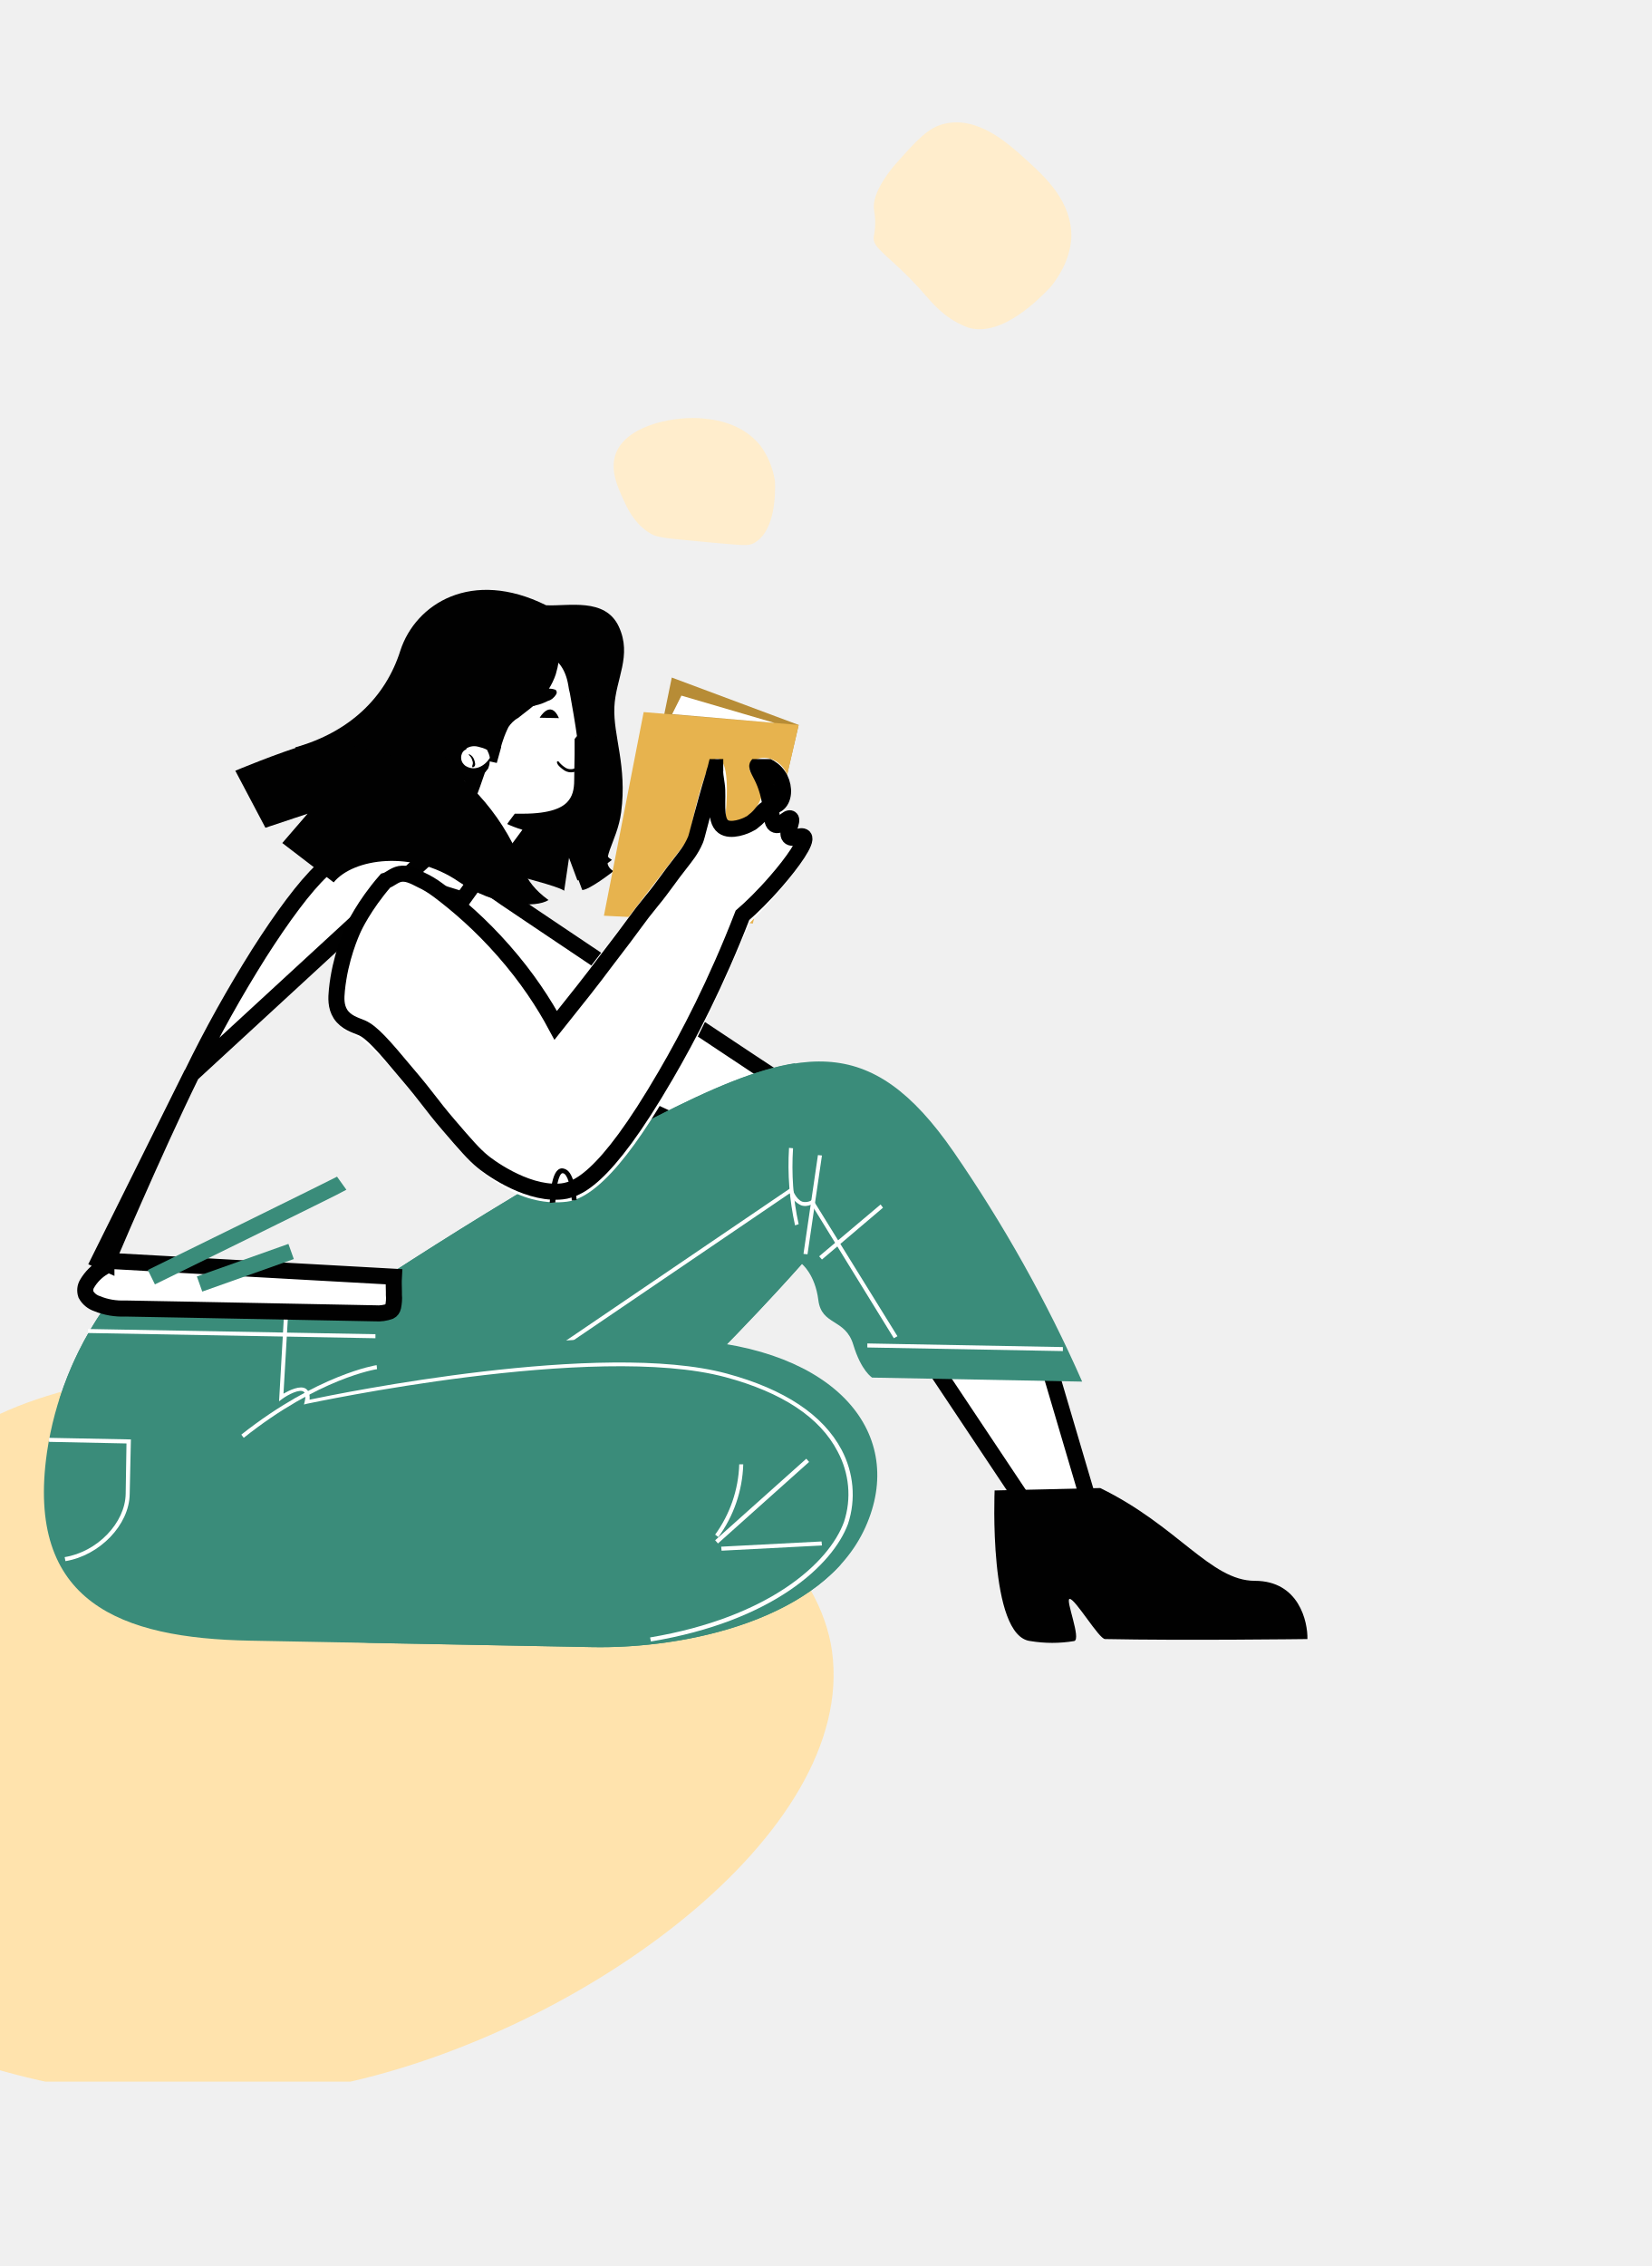
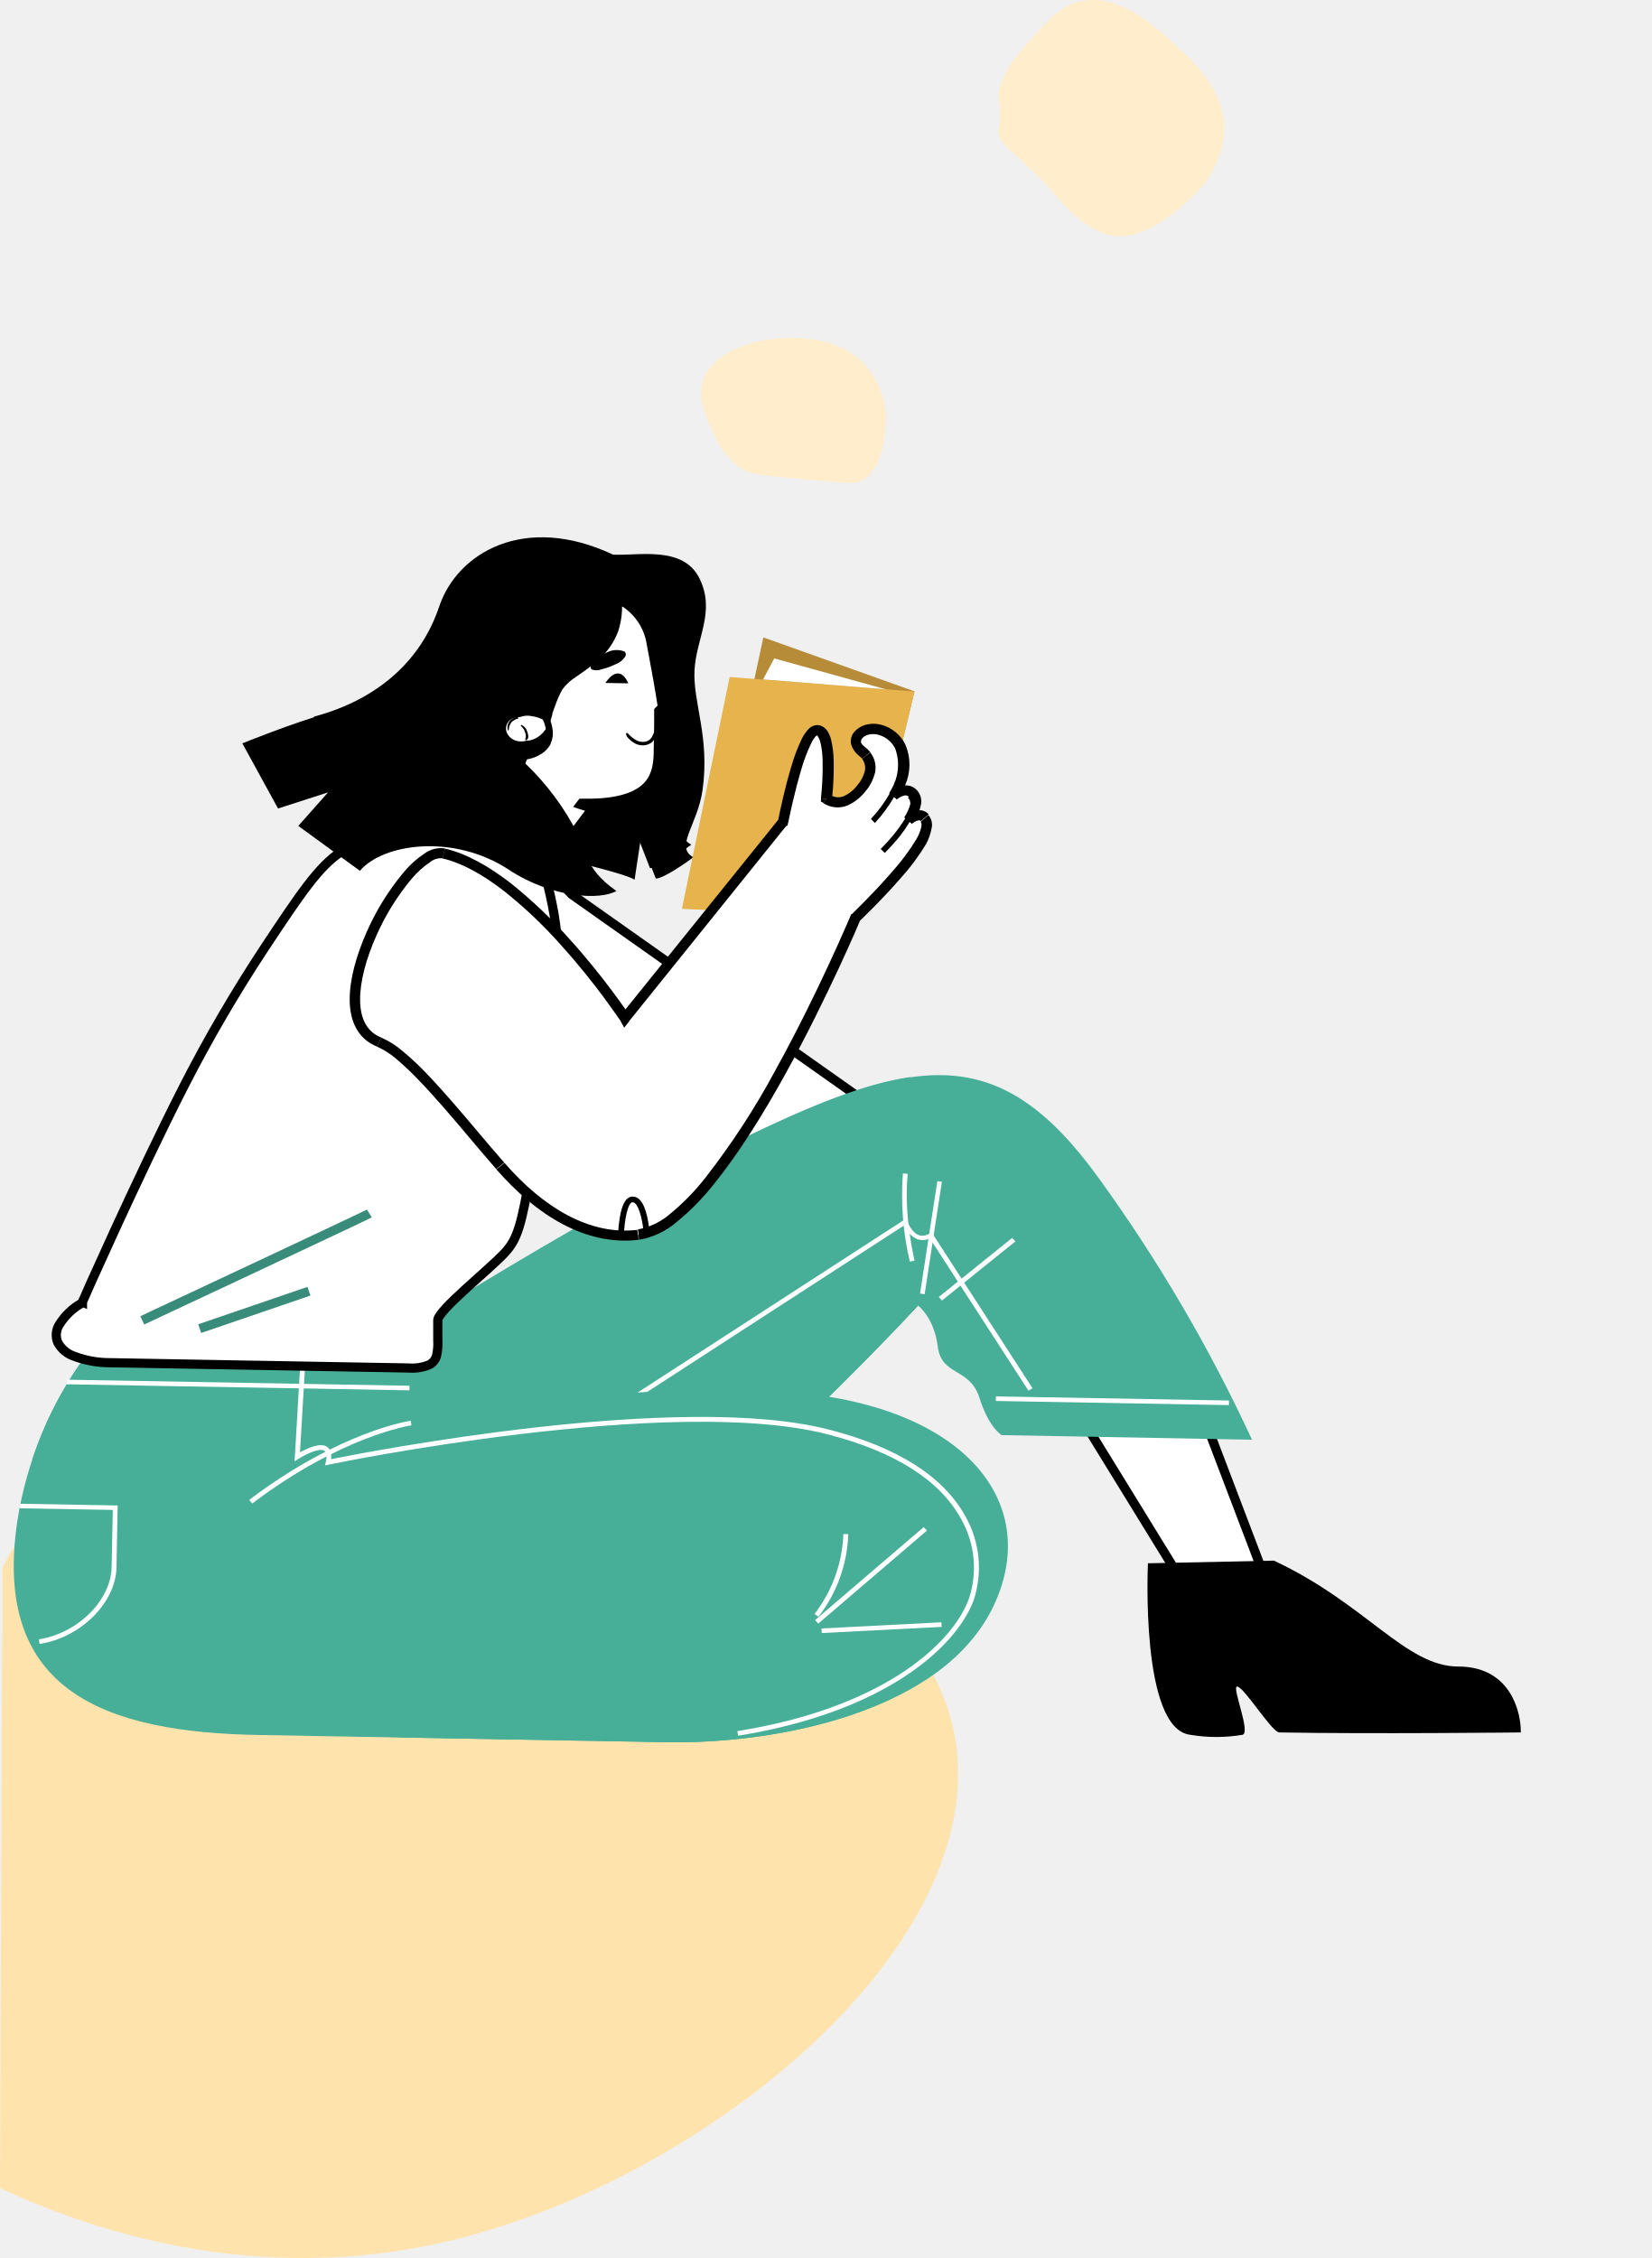
- <svg xmlns="http://www.w3.org/2000/svg" xmlns:xlink="http://www.w3.org/1999/xlink" version="1.1" id="Слой_1" x="0px" y="0px" viewBox="0 0 411.3 564.2" style="enable-background:new 0 0 411.3 564.2;" xml:space="preserve">
-   <style type="text/css">
- 	.st0{fill:#FFEDCC;}
- 	.st1{clip-path:url(#SVGID_2_);}
- 	.st2{fill:#FFE3AD;}
- 	.st3{opacity:0.4;}
- 	.st4{fill:none;}
- 	.st5{fill:#010101;}
- 	.st6{fill:#FFFFFF;stroke:#010101;stroke-width:4;}
- 	.st7{fill:#3A8C7A;}
- 	.st8{fill:#FFFFFF;}
- 	.st9{fill:none;stroke:#FFFFFF;stroke-width:0.83;stroke-miterlimit:10;}
- 	.st10{fill:none;stroke:#3A8C7A;stroke-width:4;stroke-miterlimit:10;}
- 	.st11{fill:#B78C36;}
- 	.st12{fill:#E7B34E;}
- 	.st13{fill-rule:evenodd;clip-rule:evenodd;fill:#FFFFFF;}
- 	.st14{fill:none;stroke:#000000;stroke-width:4;stroke-miterlimit:10;}
- 	.st15{clip-path:url(#SVGID_4_);fill:none;stroke:#000000;stroke-width:4;stroke-miterlimit:10;}
- </style>
-   <path class="st0" d="M193,119.8c0.1,2.8,0.2,12.4-5.2,15.4c-1.5,0.8-2.5,0.6-11.6-0.2c-11.2-1.1-12.6-1-14.9-2.6  c-3.5-2.4-5.1-5.9-6.1-8.1c-1.3-2.9-3.2-6.9-2-10.9c2.2-7.1,13.3-9.6,20.7-9.3c2.6,0.2,10.5,0.6,15.5,6.9  C191.3,113.6,192.5,116.6,193,119.8z" />
-   <g>
-     <g>
-       <defs>
-         <rect id="SVGID_1_" y="111.3" width="359.9" height="407" />
-       </defs>
-       <clipPath id="SVGID_2_">
-         <use xlink:href="#SVGID_1_" style="overflow:visible;" />
-       </clipPath>
-       <g class="st1">
-         <path class="st2" d="M85,518.8c59.8-12.8,128.5-62.2,122.2-107.7c-5.7-41-81.8-79.7-160.2-70.5c-41.2,4.9-61.1,15.2-69.7,31.5     c-0.2,45.1-0.4,90.1-0.6,135.2C-4.1,515.4,36.8,529.2,85,518.8z" />
-         <g class="st3">
-           <polygon class="st4" points="-85.8,407 80.2,603.8 256.9,521.8 90.9,325     " />
-         </g>
-         <path class="st5" d="M73.5,186.1C87,182.3,96,173.7,99.7,162c3.8-11.7,17.8-20.5,36.3-11.3c5.5,0.3,14.7-2,18.1,5.3     c3.4,7.3-0.8,13-1.1,20.1s3.2,14.6,1.7,26.1c-1,7.7-5.9,12.4-1.9,14.7c0,0-6,4.7-7.8,4.7l-3.2-8.6l-1.3,8.8c0,0-0.4-1.1-19.1-5.5     S73.5,186.1,73.5,186.1z" />
-         <path class="st5" d="M151.9,194.6c1.1-15.2-2.5-20.1-1.1-25.3c0.6-2.2,0.6-8.3-3.8-11.6c-2.9-2.2-7.6,0-10.6-1.6l-1.5,2.2     c1.8,5.8,3.4,5.2,4,11.3c0.4,4.9-0.4,9.9-3.3,13.8c-1.1,1.5-2.5,2.8-3.7,4.3s-2.8,3.3-3.3,5.4c-0.5,2.5-0.2,5.2-1.9,7.4     c-0.9,1.1-2.1,1.9-3.1,2.9c-0.8,0.8-1.4,1.8-1.9,2.8c-1.2,2.4-2.1,4.8-2.9,7.4c19.7,4.7,20.1,5.9,20.1,5.9l1.4-9.7l3.5,9.4     c2,0,8.6-5.1,8.6-5.1c-3.6-2-0.7-5.9,1.1-11.8C153,199.7,151.7,197.2,151.9,194.6z" />
-         <path class="st6" d="M225.5,289.5c-10.3-6.4-32.8-21.2-54.1-35.4c-12.4-8.2-24.4-16.3-33.5-22.4c-4.5-3-8.3-5.6-11-7.4     c-1.4-0.9-2.4-1.7-3.2-2.2s-1.3-0.9-1.5-1.1l0,0c-5-4.6-9.9-8.9-15.8-11.5c-3.4-1.4-7-2.1-10.7-2c-1.4,0-2.8,0.4-4.1,1.1     c-1,0.6-1.6,1.6-1.7,2.8c-1,6.8,1.8,14.3,6.6,20.6l0,0c5.2,6.9,12.2,12.6,19.5,18.4l2,1.6c4.7,3.8,9.8,7.3,15.1,10.3     c3.3,1.9,15,7.6,21.6,10.7l3.3,1.6l0,0c9.7,4.7,19.7,9.1,29.9,13L225.5,289.5z M225.5,289.5c-0.4,0-0.9,0.1-1.3,0.3l-4.3,1.7     l4.3,1.9l0.6,0.3c1,0.4,2,0.9,2.9,1.6 M225.5,289.5l2.2,5.8 M227.6,295.3c-0.7,1.1-1.6,2.2-2.5,3.2c-0.6,0.7-1.4,1.3-2.3,1.5l0,0     c-0.8,0.1-1.6-0.1-2.4-0.4c-2.6-0.8-5.2-1.9-7.9-2.9l-0.6-0.2c-2.4-1-4.9-2-7.5-2.9l0,0c-5.6-1.9-11.1-3.9-16.6-6L227.6,295.3z" />
-         <path class="st6" d="M299.8,397.2l0.4,0.1l-8.3-1.1c-9.5-1.2-20.6-2.4-26.3-2.5c-2.6,0-3.7-0.6-4.2-1.1s-0.7-1.2-0.6-1.8     c0.1-0.9,0.3-1.8,0.7-2.7c0.1-0.3,0.3-0.7,0.5-1l0.1-0.3v-0.1l0,0l0.7-1.1l-0.7-1.1l-29-43.5l28.5,0.5l12.7,43l0.2,0.8l0.7,0.4     l15.5,8.4l0.2,0.1l0.2,0.1l0,0h0.1l0.5,0.2c0.5,0.1,1.1,0.3,2,0.6C295.5,395.7,297.7,396.4,299.8,397.2z" />
-         <path class="st7" d="M80.8,328c0,0,46.2-31.5,82.3-49.8s53.6-21.5,74.4,8.6c12.4,18,23.2,37.2,32,57.2l-52.3-1     c0,0-2.7-1.6-4.7-8.2s-7.9-4.7-8.7-11.1s-4.1-9-4.1-9s-66.4,75.6-94.4,75.1L66.4,389L80.8,328z" />
-         <path class="st7" d="M198.1,264.7c-9.7,1.5-21,6.3-35,13.5C127,296.5,80.8,328,80.8,328l-14.4,61.1l38.9,0.7     c27.9,0.5,94.4-75.1,94.4-75.1S186.2,282.1,198.1,264.7z" />
-         <path class="st8" d="M93.7,367.1l-0.6-0.8l104.1-70.7l0.2,0.6c0,0,0.8,2.4,2.4,3c0.7,0.2,1.6,0.1,2.2-0.3l0.4-0.3l21.1,34.1     l-0.9,0.5l-20.5-33.3c-0.8,0.4-1.8,0.5-2.6,0.2c-1.3-0.6-2.3-1.7-2.8-3L93.7,367.1z" />
-         <path class="st7" d="M93.2,327.1l0.7,13.3c0,0,37.8-9,76.3-6.9s55.7,23.8,45.3,46.8s-44.8,30.3-68.2,29.8l-85.1-1.6     c-32-0.6-55.9-9.4-50.5-46.9c1.9-12.9,6.8-25.1,14.2-35.8L93.2,327.1z" />
-         <path class="st7" d="M209.4,389.5c-23.6,11-30.9-5.7-30.9-5.7c-16.9,9.4-73.5,25.5-89,25.2c21.5,0.4,41.3,0.8,57.9,1.1     C167.2,410.5,195.1,405.3,209.4,389.5z" />
-         <path class="st8" d="M200.8,363.2l-22.7,20.3l0.7,0.8l22.7-20.3L200.8,363.2z" />
-         <path class="st8" d="M204.6,383.8l-25,1.3l0.1,1l25-1.3L204.6,383.8z" />
-         <path class="st8" d="M178.9,382.7l-0.8-0.6c3.7-5.1,5.8-11.2,6-17.5h1C184.9,371.2,182.7,377.5,178.9,382.7z" />
-         <path class="st8" d="M16.3,388.7l-0.2-1c8.1-1.3,15.1-8.5,15.2-15.8l0.2-12.5L12.2,359v-1l20.4,0.4L32.3,372     C32.2,379.7,24.8,387.3,16.3,388.7z" />
-         <path class="st7" d="M93.2,327.1l-67.4-1.2c-4.8,6.9-8.5,14.5-11,22.5c12.1,10.3,30.8,2,44.4-4.9c10.9-5.6,27.4-6.9,34.5-7.2     L93.2,327.1z" />
-         <path class="st8" d="M60.7,358l-0.6-0.8c19-15,33.6-17.3,33.7-17.3l0.1,1C93.8,340.9,79.4,343.1,60.7,358z" />
-         <path class="st8" d="M21.9,330.9v1l71.6,1.3v-1L21.9,330.9z" />
-         <path class="st8" d="M162.1,408.7l-0.2-1c29.7-5,44.6-18.6,48.3-28.8c1.9-5.8,1.3-12.1-1.6-17.5c-4.4-8.5-13.8-14.7-27.9-18.5     c-32.7-8.8-103.5,6.5-104.2,6.6l-0.8,0.2l0.2-0.8c0.2-0.9,0.3-2-0.3-2.4c-1-0.7-3.8,0.7-5.3,1.8l-0.8,0.6l1.2-21l1,0.1l-1.1,19     c1.4-0.8,4.2-2.2,5.6-1.2c0.7,0.5,1,1.4,0.9,2.7c7.6-1.6,72.8-14.9,103.9-6.5c14.4,3.9,24,10.3,28.6,19c3,5.7,3.6,12.3,1.6,18.4     C207.4,389.7,192.3,403.7,162.1,408.7z" />
-         <path class="st5" d="M312.5,393.6c-11,0-19.2-13.7-38.5-23.1l-26.3,0.6c0,0-1.6,36.3,8.9,37.5c3.6,0.6,7.3,0.6,10.9,0     c1.9-0.4-2.3-10.5-1.1-10.5c1.4,0,7.3,10,8.8,10c19.4,0.4,50.4,0,50.4,0C325.7,403.8,323.5,393.6,312.5,393.6z" />
-         <path class="st8" d="M216,334.5v1l48.7,0.9v-1L216,334.5z" />
-         <path class="st8" d="M203.7,287.6l-3.6,24.6l1,0.1l3.6-24.6L203.7,287.6z" />
-         <path class="st8" d="M198,305.1c-1.4-6.3-1.9-12.8-1.5-19.3l1,0.1c-0.4,6.3,0,12.7,1.4,18.9L198,305.1z" />
-         <path class="st8" d="M204.7,313.6l-0.7-0.8l15.3-12.9l0.6,0.8L204.7,313.6z" />
-         <path class="st9" d="M148.7,260.5l4,11.7" />
-         <path class="st6" d="M143.5,170.3L143.5,170.3c0.1,0.6,0.2,1.3,0.4,2c0.6,3.3,1.3,7.3,1.9,11.6l-0.3,0.3l-0.4,0.5v0.7l0,0v0.6     c0,0.4,0,1,0,1.8c0,1.5-0.1,3.7-0.1,6.4s-0.5,5-2.3,6.9s-5.3,3.5-12.5,3.5h-1l-0.6,0.8L115.2,224l-17.4-5.4     c2.1-1.4,4-2.8,5.9-4.4c5.2-4.4,11.2-10.8,14-19.1l0.8-2.3l-2.4-0.3l0,0c-0.1,0-0.2,0-0.3-0.1c-0.4-0.1-0.7-0.3-1-0.5     c-1.1-0.9-1.8-2.2-1.9-3.6c0-0.1,0-0.1,0-0.2l0,0l0,0c0-0.1,0-0.3,0.1-0.4c0.1-0.1,0.2-0.2,0.4-0.3c0.8-0.3,1.7-0.5,2.6-0.5     c1,0,2.1,0,3.1,0.1c0.4,0.1,0.8,0.1,1,0.1l0.3,0.1h0.1l1.8,0.4l0.5-1.8l0,0l0,0v-0.1l0.1-0.5c0.1-0.4,0.3-1,0.5-1.6     c0.4-1.2,0.9-2.4,1.5-3.6l0,0c0.8-1.2,1.8-2.2,3-2.9l0.9-0.7c1.3-1,2.6-2,3.8-3.1c1.8-1.6,3.1-3.7,3.9-6c0.6-2,0.9-4,0.7-6.1     c0.4,0.2,0.7,0.4,1.1,0.6C140.4,163.1,142.7,165.5,143.5,170.3z" />
-         <path class="st8" d="M115.7,194.4c-1.6,4.5-4.1,8.7-7.4,12.3c0.6,3.4,2.1,7,5.4,7.1c5.7,0.2,8.7-3.8,13-2.6l3.4-4.6     C118.1,203,115.7,194.4,115.7,194.4z" />
-         <path class="st5" d="M134.4,178.7c0,0,2.7-4.7,4.8,0.1L134.4,178.7z" />
-         <path class="st5" d="M131.3,175.4c0-0.2,0-0.5,0.1-0.7c0.7-1.2,1.8-2.2,3.2-2.7c1.1-0.6,2.4-0.7,3.6-0.3c0.1,0,0.2,0.1,0.3,0.2     c0.2,0.3,0.2,0.7,0,1c-0.5,0.8-1.2,1.4-2,1.6c-1,0.5-2,0.9-3,1.1c-0.6,0.3-1.4,0.3-2,0C131.4,175.7,131.3,175.6,131.3,175.4z" />
-         <path class="st5" d="M144.7,189.4c-0.4,0.2-0.4,0.6-0.6,0.9c-0.3,0.6-0.9,1.1-1.6,1.2c-0.7,0.1-1.4-0.1-1.9-0.5     c-0.6-0.4-1.1-0.9-1.5-1.4c-0.1-0.1-0.2-0.1-0.3,0c-0.1,0-0.1,0.1-0.1,0.2c0.1,0.7,0.9,1.3,1.4,1.7c0.6,0.5,1.3,0.8,2.1,0.8     c0.7,0,1.3-0.2,1.9-0.6c0.2-0.2,0.4-0.4,0.6-0.7c0.1-0.2,0.2-0.3,0.3-0.5c0.1-0.1,0.1-0.4,0.2-0.5     C145.5,189.8,145.1,189.2,144.7,189.4z" />
-         <path class="st8" d="M130.9,184.1c-0.8,0.4-1.3,1.2-1.3,2.1c0.1,0.3,0.3,0.7,0.5,0.9c1.2,1.3,3.2,1.4,4.9,1.1s5.2-2.8,2.6-4.6     C136,182.6,132.3,183.2,130.9,184.1z" />
-         <path class="st6" d="M114,186.5L114,186.5c0.5-0.4,1-0.7,1.6-0.9c0.7-0.1,1.4-0.1,2.1,0.1c0.6,0.2,1.1,0.5,1.4,1l0,0     c0.4,0.7,0.7,1.4,0.8,2.1c0.1,0.5,0.1,1.1-0.1,1.6c-0.2,0.3-0.4,0.5-0.7,0.7c-1,0.7-2.3,1-3.5,0.7c-1.1-0.3-2-1.2-2.4-2.3     C113,188.5,113.3,187.4,114,186.5z" />
-         <path class="st8" d="M121.3,186.7c-0.7-0.4-1.5-0.6-2.3-0.8c-1.2-0.3-2.5,0-3.4,0.9c-1,1-1,2.6-0.1,3.5c0.1,0.1,0.2,0.2,0.3,0.3     c2.3,1.6,4.9,0.2,6.2-1.9C121.9,188,121.6,187.3,121.3,186.7z" />
-         <path class="st5" d="M116.2,186.4L116.2,186.4c0-0.1,0-0.1-0.1-0.1c-0.4-0.3-1.1,0.3-1.4,0.5c-0.6,0.6-0.9,1.4-0.7,2.3     c0,0.1,0.1,0.1,0.1,0.1s0.1,0,0.1-0.1c0-0.7,0.3-1.3,0.7-1.8c0.1-0.1,0.8-0.6,1-0.6C116,186.6,116.2,186.5,116.2,186.4     L116.2,186.4z" />
-         <path class="st5" d="M118.1,189.2c-0.2-0.6-0.6-1.1-1.2-1.4c-0.1-0.1-0.2,0.1-0.1,0.2c0.4,0.4,0.7,0.8,0.8,1.3     c0.2,0.4,0.2,0.8,0.1,1.1c-0.1,0.2-0.1,0.3-0.1,0.5c0,0.1,0.1,0.2,0.2,0.1h0.1C118.6,190.7,118.3,189.8,118.1,189.2z" />
-         <path class="st6" d="M24.7,313.8l1.8,0.8l-0.2,0.6l-0.5,0.3c-1.7,1-3.1,2.4-4.1,4.1c-0.5,0.8-0.6,1.8-0.3,2.7     c0.6,1.1,1.6,1.9,2.8,2.3c2.2,0.9,4.6,1.3,7,1.2l16.2,0.3l46.1,0.9c1.2,0.1,2.5-0.1,3.6-0.5c0.4-0.2,0.7-0.6,0.8-1.1     c0.2-1,0.3-2,0.2-3c0-0.2,0-0.5,0-0.7c0-1.1-0.1-2.4,0-3.8l0,0l2,0.1L24.7,313.8z M24.7,313.8l1.8,0.8l0,0v-0.1l0.1-0.2l0.4-0.9     c0.3-0.8,0.8-1.9,1.4-3.3c1.2-2.8,2.9-6.8,5-11.5c4.1-9.3,9.4-21.1,14.4-31.3L24.7,313.8z M112.3,208L112.3,208l-64.5,59.4     c5-10.3,10.6-20.3,16.7-30c5.8-9.1,11.4-16.7,15.7-20.7l0,0C89.1,208.3,100.4,202.1,112.3,208z" />
-         <path class="st10" d="M85.1,294.6c-0.7,0.5-47.4,23.4-47.4,23.4" />
-         <path class="st10" d="M49.7,319.7l22.8-8.1" />
-         <path class="st5" d="M115.7,194.4c4.8,4.4,8.9,9.7,11.9,15.5c2.7,4.9,2,9.1,9,14.2c-3.1,2-13.3,1.7-22.4-4.6     c-11.5-7.9-26.2-5.8-31.1,0.2l-12.8-9.8l6.3-7.3l-10.5,3.5l-7.5-14.2c0,0,10.2-4.3,18.5-6.8S115.7,194.4,115.7,194.4z" />
-         <path class="st11" d="M198.9,180.5l-31.6-11.8l-9.8,47.8l29.9,13.4" />
-         <path class="st12" d="M198.9,180.5l-11.4,49.4l-37.1-1.9l9.9-50.7L198.9,180.5z" />
-         <path class="st8" d="M192.9,180l-23.2-6.8l-2.3,4.6" />
-         <path class="st13" d="M141.2,299.2c-10.5,1.3-20.5-5.1-28.7-15c-1.7-2.1-3.6-4.3-5.4-6.6c-7.3-9-14.9-18.4-20-20.5     c-14.4-5.9,5.5-43.2,13.5-41.3c17.5,4.2,37.5,35.4,37.9,36l32.9-42.8h0.1c0.7-3.6,4.1-20.7,7.3-20.1s2.1,12.2,1.8,15     c1.2,0.8,2.6,1,3.9,0.4c1.3-0.6,2.5-1.6,3.4-2.7c0.8-1,1.5-2.2,1.8-3.5s0-2.7-0.8-3.7c-0.3-0.3-0.5-0.6-0.9-0.9     c-0.6-0.5-1.1-1.1-1.3-1.8c-0.3-1.3,0.9-2.4,2.1-2.8c2.8-0.9,6,1,7.1,3.7c1.1,2.8,1,5.9-0.3,8.6c-0.3,0.7-0.7,1.4-1.1,2.1     c1.4-1.1,2.8-1.7,4-0.5s0.5,3.6-0.8,5.9c1.2-1,2.5-1.5,3.4-0.5c3.7,3.9-14.5,21.7-14.5,21.7S159.8,296.9,141.2,299.2z" />
-         <path class="st5" d="M138.3,299.4c0.1-3.4,0.8-7.2,1.8-7.3c0.2,0,0.4,0.1,0.5,0.2c1.1,0.9,1.7,4.5,1.8,6.6l1.2-0.1     c0-0.6-0.4-5.9-2.3-7.4c-0.4-0.3-0.9-0.5-1.4-0.5c-1.3,0.1-2.1,1.6-2.6,4.6c-0.2,1.3-0.3,2.7-0.4,4L138.3,299.4z" />
-         <path class="st5" d="M148.4,183.6c0-0.7-0.2-1.3-0.3-2c-0.3-1.1-0.5-2.3-0.8-3.4s-0.6-2.5-0.8-3.8c0-0.2-0.4-0.2-0.4,0     c0.1,1,0.2,2.1,0.5,3.1c0.1,0.9,0.3,1.8,0.6,2.6s0.4,2,0.6,2.9c0.1,0.5,0.3,1.2,0,1.7c-0.5,0.5-1.2,0.7-1.9,0.7     c-0.5,0-0.5,0.8,0,0.8c1,0,2-0.5,2.6-1.3C148.5,184.4,148.5,184,148.4,183.6z" />
-       </g>
-     </g>
-   </g>
-   <path class="st14" d="M206.9,206.2" />
-   <g>
-     <g>
-       <defs>
-         <rect id="SVGID_3_" x="75.7" y="189" width="131.2" height="111.8" />
-       </defs>
-       <clipPath id="SVGID_4_">
-         <use xlink:href="#SVGID_3_" style="overflow:visible;" />
-       </clipPath>
-       <path class="st15" d="M99.6,217.6c1.7-0.3,3.2,0.4,5.5,1.6c1.1,0.5,2.5,1.3,4.1,2.5c4.8,3.6,10.5,8.5,16.2,15    c5.9,6.7,10.1,13.2,13,18.6c5.2-6.5,9.4-11.8,12.2-15.6c8.4-10.9,7.7-10.5,11.8-15.5c2.5-3,4.6-6.2,7-9.2c1.3-1.7,2.7-3.3,3.8-5.9    c0.2-0.5,0.2-0.5,1.7-6.2c0,0,1.7-6.4,2.8-9.8c0-0.1,0.1-0.4,0.2-0.8c0.3-0.9,0.3-1.1,0.3-1.1s-0.1,0.4-0.1,1    c0,0.5,0.1,0.8,0.1,1.1c0.1,0.7,0.2,1.4,0.3,2.1c0.5,3.3-0.7,8.7,1.6,10.4c1.9,1.4,5.6-0.1,6.6-0.7c0.5-0.2,0.9-0.6,0.9-0.6    c1.2-0.9,1.8-1.7,2.2-2.2c1.6-1.9,3.1-1.1,4.3-2.5c1.4-1.6,1.1-4.7-0.3-6.7c-1.5-2.2-4.4-3.2-5.1-2.6c-0.5,0.5,0.7,1.8,1.8,4.6    c2.2,5.7,1.1,9.8,2.7,10.3c1.3,0.4,3-2.1,3.7-1.6s-1.2,3.5-0.3,4.5c0.8,0.9,2.9-0.6,3.6,0.1c0.9,1-2.8,6.3-6.9,11    c-3.2,3.7-6.2,6.6-8.4,8.5c-6.5,16.8-13.5,30.2-19.1,39.8c-15.5,26.7-22.5,28.8-26.6,29c-8.8,0.5-18.2-6.8-19-7.5    c-2.1-1.7-4.2-4.1-8.4-9c-4.8-5.6-4.9-6.4-10.8-13.3c-5.5-6.6-8.4-9.9-10.9-11c-1.7-0.7-3.9-1.3-5.3-3.4c-1.2-1.9-1.1-4-0.9-6    c0.8-8,3.6-14.2,4.2-15.5c0,0,2.5-5.5,7.9-11.7C97.1,219,98.1,217.9,99.6,217.6z" />
-     </g>
-   </g>
-   <path class="st0" d="M261.6,71.5c-2.7,2.8-12,12.5-20.4,10.1c-0.3-0.1-0.7-0.3-1-0.4c-5.2-2.2-7.9-5.6-10.8-8.9  c-7.6-8.5-12.3-10.4-11.8-13.4c0.1-0.6,0.7-3.1,0.1-6.4c0,0,0-0.1,0-0.1c-0.9-4.6,5.2-11.4,5.2-11.4c5.5-6.2,8.3-9.3,12.4-10.2  c8.3-1.9,15.8,4.9,20.4,9.1c4.5,4.1,11.4,10.3,11.1,19.4C266.4,65.1,263.3,69.4,261.6,71.5z" />
+ <svg xmlns="http://www.w3.org/2000/svg" id="Слой_1" data-name="Слой 1" viewBox="0 0 359.9 492.06">
+   <defs>
+     <style>.cls-1{fill:#ffedcc;}.cls-2{fill:#ffe3ad;}.cls-13,.cls-3,.cls-6,.cls-9{fill:#fff;}.cls-10,.cls-4,.cls-5,.cls-8{fill:none;}.cls-5,.cls-6,.cls-9{stroke:#000;}.cls-10,.cls-5,.cls-8{stroke-miterlimit:10;}.cls-5,.cls-9{stroke-width:4px;}.cls-10,.cls-6{stroke-width:2px;}.cls-7{fill:#47af98;}.cls-8{stroke:#fff;stroke-width:0.83px;}.cls-10{stroke:#3a8c7a;}.cls-11{fill:#b78c38;}.cls-12{fill:#e7b34d;}.cls-13{fill-rule:evenodd;}</style>
+   </defs>
+   <path class="cls-1" d="M193,119.8c.1,2.8.2,12.4-5.2,15.4-1.5.8-2.5.6-11.6-.2-11.2-1.1-12.6-1-14.9-2.6-3.5-2.4-5.1-5.9-6.1-8.1-1.3-2.9-3.2-6.9-2-10.9,2.2-7.1,13.3-9.6,20.7-9.3,2.6.2,10.5.6,15.5,6.9A20.07,20.07,0,0,1,193,119.8Z" transform="translate(0 -30.47)" />
+   <path class="cls-2" d="M97.92,518.8C152,506,214.11,456.6,208.42,411.1c-5.16-41-74-79.7-144.86-70.5-37.25,4.9-55.24,15.2-63,31.5Q.27,439.75,0,507.3C17.36,515.4,54.34,529.2,97.92,518.8Z" transform="translate(0 -30.47)" />
+   <path class="cls-3" d="M206.16,313.6l-.64-.8,13.84-12.9.54.8Z" transform="translate(0 -30.47)" />
+   <rect class="cls-4" y="80.83" width="359.9" height="407" />
+   <path class="cls-5" d="M206.9,206.2" transform="translate(0 -30.47)" />
+   <path class="cls-1" d="M261.6,71.5c-2.7,2.8-12,12.5-20.4,10.1-.3-.1-.7-.3-1-.4-5.2-2.2-7.9-5.6-10.8-8.9-7.6-8.5-12.3-10.4-11.8-13.4a16.75,16.75,0,0,0,.1-6.4v-.1c-.9-4.6,5.2-11.4,5.2-11.4,5.5-6.2,8.3-9.3,12.4-10.2,8.3-1.9,15.8,4.9,20.4,9.1s11.4,10.3,11.1,19.4A22.08,22.08,0,0,1,261.6,71.5Z" transform="translate(0 -30.47)" />
+   <path class="cls-6" d="M124.57,225.37,196,275.81l-29.22,7.37-61-59.1,10.33-7.64Z" transform="translate(0 -30.47)" />
+   <path d="M118.34,216.71c19.57,4.4,19.94,5.49,19.94,5.49l1.33-8.81,3.3,8.54c1.93,0,8.19-4.64,8.19-4.64-4.19-2.28.92-7,2-14.7,1.61-11.48-2.1-19-1.76-26s4.63-12.77,1.12-20-13.07-5-18.85-5.25c-19.37-9.12-34-.35-37.91,11.32s-13.25,20.24-27.34,24C68.38,186.69,98.76,212.32,118.34,216.71Z" transform="translate(0 -30.47)" />
+   <path d="M151.82,202.79c-1.89,5.9-4.94,9.72-1.18,11.75,0,0-6.87,5.16-9,5.11L138,210.28,136.59,220s-.4-1.18-21-5.85a50.35,50.35,0,0,1,3-7.36,11.42,11.42,0,0,1,2-2.83c1-1,2.27-1.84,3.22-2.94,1.81-2.11,1.49-4.8,2-7.33.43-2.06,2-3.82,3.39-5.38,1.32-1.4,2.73-2.72,3.91-4.23,3.1-3.93,3.94-9,3.48-13.79-.55-6-2.27-5.49-4.14-11.23,0,0,1.55-2.2,1.55-2.23,3.22,1.62,8.11-.6,11.12,1.57,4.55,3.29,4.55,9.42,3.91,11.56-1.52,5.22,2.25,10.08,1.12,25.27C150,197.79,151.33,200.29,151.82,202.79Z" transform="translate(0 -30.47)" />
+   <path class="cls-6" d="M311.29,398.53a49.17,49.17,0,0,0-6.21-2.63c-2.27-.83-4.54-1.54-6.27-2.06l-2.07-.61-.57-.16A.51.51,0,0,0,296,393h0l.18-.52L296,393l-.05,0-.06,0-16.18-8.35-.2-.11-.06-.22L263,341.08,236,340l28,45.52.2.3-.2.3v0a0,0,0,0,0,0,0l0,0a1.64,1.64,0,0,1-.17.3c-.15.28-.35.64-.55,1.08a9.46,9.46,0,0,0-.89,3.18,3.51,3.51,0,0,0,1.09,3c.89.79,2.53,1.43,5.4,1.48,5.9.11,17.36,1.32,27.31,2.53,5,.6,9.6,1.21,13,1.65,1.67.22,3.05.38,4,.52.14,0,.28,0,.4,0l-.17-.16A9.94,9.94,0,0,0,311.29,398.53Z" transform="translate(0 -30.47)" />
+   <path class="cls-7" d="M60.94,389.14s11.47.19,40.61.72,98.5-74.9,98.5-74.9,3.51,2.61,4.31,9,7,4.53,9.06,11.09,4.85,8.16,4.85,8.16l54.56,1a342.19,342.19,0,0,0-33.4-57c-21.7-30.08-39.92-26.78-77.61-8.57s-85.88,49.65-85.88,49.65Z" transform="translate(0 -30.47)" />
+   <path class="cls-7" d="M200.05,315s-69.35,75.43-98.5,74.9-40.61-.71-40.61-.71l15-60.95s48.2-31.45,85.86-49.66c14.68-7.11,26.44-11.92,36.56-13.4C186,282.44,200.05,315,200.05,315Z" transform="translate(0 -30.47)" />
+   <path class="cls-3" d="M197,297.52a5.77,5.77,0,0,0,2.9,3,3.54,3.54,0,0,0,2.73-.19l21.47,33.18L225,333l-22-34-.46.28a2.7,2.7,0,0,1-2.3.36c-1.66-.61-2.5-3-2.53-3l-.23-.63L88.76,366.45l.61.83Z" transform="translate(0 -30.47)" />
+   <path class="cls-7" d="M18.57,326.08A82.88,82.88,0,0,0,3.8,361.79C-1.86,399.22,23.14,408,56.51,408.56l88.87,1.57c24.46.41,60.36-6.82,71.17-29.78s-7.16-44.63-47.34-46.69-79.61,6.92-79.61,6.92l-.69-13.26Z" transform="translate(0 -30.47)" />
+   <path class="cls-7" d="M145.38,410.13c-17.33-.31-38-.69-60.41-1.08,16.24.28,75.33-15.73,92.92-25.1,0,0,7.65,16.56,32.25,5.63C195.28,405.29,166.19,410.48,145.38,410.13Z" transform="translate(0 -30.47)" />
+   <path class="cls-3" d="M202,364l-23.68,20.27-.72-.74,23.68-20.27Z" transform="translate(0 -30.47)" />
+   <path class="cls-3" d="M205.2,385l-26.13,1.34-.06-1L205.14,384Z" transform="translate(0 -30.47)" />
+   <path class="cls-3" d="M184.85,364.78l-1.07,0a30.29,30.29,0,0,1-6.29,17.41l.86.6A31,31,0,0,0,184.85,364.78Z" transform="translate(0 -30.47)" />
+   <path class="cls-3" d="M25.38,372.06l.26-13.52-21.29-.38v1l20.23.35L24.32,372c-.14,7.22-7.41,14.42-15.86,15.71l.17,1C17.57,387.36,25.24,379.72,25.38,372.06Z" transform="translate(0 -30.47)" />
+   <path class="cls-7" d="M89.39,336.46c-7.38.33-24.63,1.62-36,7.17-14.23,6.95-33.74,15.16-46.36,4.89a80.69,80.69,0,0,1,11.52-22.44l70.34,1.24Z" transform="translate(0 -30.47)" />
+   <path class="cls-3" d="M89.65,341.08l-.14-1c-.14,0-15.41,2.25-35.21,17.25l.66.79C74.51,343.3,89.54,341.1,89.65,341.08Z" transform="translate(0 -30.47)" />
+   <path class="cls-3" d="M89.22,332.45l0,1-74.7-1.32,0-1Z" transform="translate(0 -30.47)" />
+   <path class="cls-3" d="M212.12,379.34A22.6,22.6,0,0,0,210.43,361c-4.77-8.74-14.78-15.14-29.81-19-32.53-8.38-100.54,4.86-108.47,6.45.14-1.31-.17-2.25-.92-2.71-1.52-1-4.37.41-5.86,1.23l1.12-18.92L65.42,328l-1.23,20.93.89-.58c1.61-1,4.51-2.41,5.57-1.75.64.38.55,1.54.35,2.44l-.17.77.77-.16c.75-.17,74.56-15.41,108.73-6.62,14.72,3.79,24.49,10,29.12,18.48a21.45,21.45,0,0,1,1.64,17.5c-3.85,10.16-19.37,23.75-50.41,28.7l.17,1C192.32,403.67,208.13,389.75,212.12,379.34Z" transform="translate(0 -30.47)" />
+   <path d="M331.4,408s-32.33.36-52.62,0c-1.61,0-7.73-10-9.2-10-1.24,0,3.1,10.14,1.15,10.52a34.16,34.16,0,0,1-11.32,0c-11-1.23-9.26-37.38-9.26-37.38l27.45-.58c20.18,9.45,28.71,23.08,40.21,23.08S331.49,403.84,331.4,408Z" transform="translate(0 -30.47)" />
+   <path class="cls-3" d="M267.8,335.67l0,1-50.79-.9,0-1Z" transform="translate(0 -30.47)" />
+   <path class="cls-3" d="M205.25,288l-3.76,24.5-1-.14,3.77-24.5Z" transform="translate(0 -30.47)" />
+   <path class="cls-3" d="M199.3,305.18c0-.11-2.44-9.67-1.49-18.9l-1.06-.11a62.57,62.57,0,0,0,1.52,19.23Z" transform="translate(0 -30.47)" />
+   <path class="cls-3" d="M221.26,301l-.69-.77-16,12.88.69.77Z" transform="translate(0 -30.47)" />
+   <path class="cls-8" d="M151.05,272.55l-4.17-11.65" transform="translate(0 -30.47)" />
+   <path class="cls-9" d="M137,161.15a13.47,13.47,0,0,0-3.19-1.43c-.23-.06-.4-.11-.57-.14a15.19,15.19,0,0,1-.4,7.75,13.39,13.39,0,0,1-3.74,5.41,37,37,0,0,1-3.8,2.94l-1,.71a12.46,12.46,0,0,0-3.51,3.35h0a24.53,24.53,0,0,0-1.69,3.82c-.26.63-.43,1.21-.58,1.62l-.14.49a1.06,1.06,0,0,1,0,.14v0h0l-.14.49-.52-.11h-.12s-.17,0-.31-.05-.66-.11-1.15-.17a21.92,21.92,0,0,0-3.48-.16,8.27,8.27,0,0,0-3.31.69,2.67,2.67,0,0,0-.94.79,2,2,0,0,0-.35,1.21h0c0,.11,0,.22,0,.39a6.26,6.26,0,0,0,2.56,4.61,4.87,4.87,0,0,0,1.41.71,3.4,3.4,0,0,0,.43.11.18.18,0,0,0,.11,0h0l.69.08-.23.64c-2.76,7.88-8.82,14.11-14.14,18.37a63.71,63.71,0,0,1-7,4.89c-.71.44-1.32.8-1.81,1.07l22.34,6.62,14.66-19.25.17-.22h.29c7.73.08,11.89-1.65,14.14-3.93s2.7-5.22,2.76-7.86.08-4.83.11-6.37c0-.77,0-1.34,0-1.76v-.6h0v-.19l.14-.14.72-.82c-.69-4.62-1.49-8.85-2.13-12.28-.14-.69-.25-1.35-.37-1.95h0A14,14,0,0,0,137,161.15Z" transform="translate(0 -30.47)" />
+   <path class="cls-3" d="M127.48,207.15,124,211.77c-4.45-1.13-7.62,2.8-13.57,2.61-3.44-.14-5-3.68-5.66-7.12A36.41,36.41,0,0,0,112.45,195S114.89,203.58,127.48,207.15Z" transform="translate(0 -30.47)" />
+   <path d="M136.93,179.38c-2.21-4.8-5-.08-5-.08Z" transform="translate(0 -30.47)" />
+   <path d="M128.94,176.34a2.77,2.77,0,0,0,2.1,0,15.38,15.38,0,0,0,3.11-1.12,4.12,4.12,0,0,0,2.07-1.65.9.9,0,0,0,0-1,1.13,1.13,0,0,0-.32-.19,4.62,4.62,0,0,0-3.71.3,6.52,6.52,0,0,0-3.3,2.66.8.8,0,0,0-.18.69A.48.48,0,0,0,128.94,176.34Z" transform="translate(0 -30.47)" />
+   <path d="M143.06,190.62c-.12.08-.15.36-.21.49a4.53,4.53,0,0,1-.31.5,2.17,2.17,0,0,1-.58.68,3.18,3.18,0,0,1-1.92.61,3.65,3.65,0,0,1-2.22-.77c-.51-.41-1.32-1-1.4-1.73a.21.21,0,0,1,.37-.14,7.08,7.08,0,0,0,1.61,1.37,3,3,0,0,0,2,.5,2.11,2.11,0,0,0,1.7-1.15c.2-.33.23-.72.6-.94S143.49,190.37,143.06,190.62Z" transform="translate(0 -30.47)" />
+   <path class="cls-3" d="M135.21,184.25c2.76,1.75-.81,4.25-2.7,4.56s-3.85.19-5.09-1.08a2,2,0,0,1-.55-.9,2.2,2.2,0,0,1,1.33-2.12C129.72,183.83,133.6,183.23,135.21,184.25Z" transform="translate(0 -30.47)" />
+   <path class="cls-9" d="M108.48,190.62a5.22,5.22,0,0,0,3.59,3.24A6.15,6.15,0,0,0,117,193a3.81,3.81,0,0,0,1.12-1.15,3.89,3.89,0,0,0,.26-2.53,7.79,7.79,0,0,0-1.07-2.61h0A4.3,4.3,0,0,0,115,185a6.21,6.21,0,0,0-3-.16,5.08,5.08,0,0,0-2.42,1.26h0A4.44,4.44,0,0,0,108.48,190.62Z" transform="translate(0 -30.47)" />
+   <path class="cls-3" d="M118.94,189.33c-1.38,2.08-4,3.43-6.44,1.87a2.45,2.45,0,0,1-.26-3.82,4.27,4.27,0,0,1,3.6-.85,7.5,7.5,0,0,1,2.44.74A7.32,7.32,0,0,1,118.94,189.33Z" transform="translate(0 -30.47)" />
+   <path d="M112.93,187c-.05.11-.14.2-.28.14s-.89.44-1.07.58a2.9,2.9,0,0,0-.72,1.84.1.1,0,0,1-.2,0,2.19,2.19,0,0,1,.69-2.25c.32-.22,1.15-.85,1.53-.52a.37.37,0,0,1,.05.17v0Z" transform="translate(0 -30.47)" />
+   <path d="M114.77,191.74c-.11.09-.31,0-.31-.11a1.3,1.3,0,0,1,.11-.49,2.27,2.27,0,0,0-.17-1.15,2.87,2.87,0,0,0-.86-1.32c-.12-.08,0-.3.11-.22a2.22,2.22,0,0,1,1.21,1.37C115.06,190.43,115.38,191.25,114.77,191.74Z" transform="translate(0 -30.47)" />
+   <path class="cls-6" d="M74.3,216.11c-4.77,3.11-8.76,9-16.67,20.95a315.26,315.26,0,0,0-17.5,30c-5.2,10.19-10.75,22-15,31.23-2.13,4.64-3.94,8.63-5.21,11.46-.63,1.42-1.12,2.55-1.46,3.32-.17.38-.32.69-.4.88s-.06.16-.09.22l0,.05v0l-.52-.22.52.22-.06.16-.14.09a13.6,13.6,0,0,0-4.8,4.58,4.23,4.23,0,0,0-.37,4,6.36,6.36,0,0,0,3.65,3A21.73,21.73,0,0,0,24,327.43c3.77.05,9.89.16,16.93.3,17.88.33,41.71.74,48.12.85a9.63,9.63,0,0,0,4.51-.71,3.14,3.14,0,0,0,1.58-2,11.89,11.89,0,0,0,.26-3.38c0-.33,0-.37,0-.74h0c0-.27,0-3.29,0-3.63.18-2.21,11.07-10.88,14.5-14.54,2.91-3.09,3.72-6.05,5.88-18.59,4.82-28.08,7.24-42.38,4.93-55.4a100.23,100.23,0,0,0-4.09-15.6C91.06,206.29,78,213.72,74.3,216.11Z" transform="translate(0 -30.47)" />
+   <path class="cls-10" d="M31,318.2s48.78-22.85,49.49-23.29" transform="translate(0 -30.47)" />
+   <path class="cls-10" d="M67.32,311.85,43.52,320" transform="translate(0 -30.47)" />
+   <path d="M72.09,185.65c-8.65,2.47-19.28,6.81-19.28,6.81l7.78,14.2,10.9-3.52L65,210.45l13.43,9.78c5.11-6,20.49-8.11,32.47-.22,9.55,6.29,20.18,6.62,23.4,4.61-7.27-5.08-6.55-9.25-9.34-14.17A56.92,56.92,0,0,0,112.45,195S80.74,183.15,72.09,185.65Z" transform="translate(0 -30.47)" />
+   <path class="cls-11" d="M187.38,230.42,156.13,217l10.21-47.63,32.94,11.76" transform="translate(0 -30.47)" />
+   <path class="cls-12" d="M159,178,148.6,228.52l38.78,1.9,11.9-49.25Z" transform="translate(0 -30.47)" />
+   <path class="cls-3" d="M166.28,178.53l2.44-4.58L193,180.68" transform="translate(0 -30.47)" />
+   <path class="cls-13" d="M186.37,230.42s18.94-17.83,15.12-21.67c-1-1-2.27-.5-3.56.52,1.43-2.28,2.27-4.62.89-5.88s-2.73-.58-4.14.55a22.45,22.45,0,0,0,1.15-2.09,10.33,10.33,0,0,0,.34-8.54c-1.23-2.69-4.54-4.59-7.47-3.71-1.29.39-2.53,1.57-2.24,2.83a3.56,3.56,0,0,0,1.41,1.81,9.08,9.08,0,0,1,.89.86,4.19,4.19,0,0,1,.8,3.7,8.47,8.47,0,0,1-1.87,3.46,9.06,9.06,0,0,1-3.5,2.72,4.45,4.45,0,0,1-4.11-.44c.28-2.83,1.32-14.36-1.9-15s-6.84,16.4-7.56,20l-.09.05-34.31,42.71c-.35-.66-21.27-31.75-39.55-35.92-8.34-1.9-29.09,35.29-14.06,41.17C87.93,259.67,95.83,269,103.45,278c1.9,2.25,3.79,4.48,5.6,6.57,8.6,9.83,19,16.26,30,15C158.43,297.27,186.37,230.42,186.37,230.42Z" transform="translate(0 -30.47)" />
+   <path d="M187.09,195.07a9.94,9.94,0,0,1,.78.71l1.78-1.4a8.78,8.78,0,0,0-1-1l-1.55,1.65,1.52-1.65c-.69-.58-1-.88-1-1.21a1,1,0,0,1,.29-.82,2.46,2.46,0,0,1,1.17-.74c2.22-.68,4.92.76,6,3a10.35,10.35,0,0,1,.08,6.83c-.12.3-.24.6-.38.89l.05,0v0l0,0a21.19,21.19,0,0,1-1.08,2h0v0l.12.07,0,0a29.06,29.06,0,0,1-4.09,5.54l.87.88a32.1,32.1,0,0,0,4.17-5.65l.44.37.16.17a3.85,3.85,0,0,1,1.64-.88,1,1,0,0,1,1,.3l-.2.2a1.63,1.63,0,0,1,.51,1.17c0,.06,0,.11,0,.17a9.56,9.56,0,0,1-1.34,2.95h0v0l.12.07.13.11a35.7,35.7,0,0,1-5.37,6.66l.89.88a48.47,48.47,0,0,0,3.42-3.82,27.37,27.37,0,0,0,2-2.93l.32.26.15.17a3.24,3.24,0,0,1,1.4-.77.57.57,0,0,1,.58.16l1.69-1.51a2.77,2.77,0,0,0-2-.88,6.46,6.46,0,0,0,.26-.93,3.59,3.59,0,0,0-.93-3.55v0a3.33,3.33,0,0,0-2.47-.92,11.07,11.07,0,0,0,.09-8.83h0c-1.39-3.07-5.23-5.42-8.85-4.32a5,5,0,0,0-2.24,1.43,3.1,3.1,0,0,0-.77,2.66A4.72,4.72,0,0,0,187.09,195.07Zm8.87,6.86-.06,0v0l.09,0Z" transform="translate(0 -30.47)" />
+   <path d="M96.41,217.53c4.31,1,8.88,3.6,13.36,7.06a99.59,99.59,0,0,1,12.51,11.87c3.76,4.15,6.95,8.21,9.22,11.26,1.15,1.54,2,2.8,2.67,3.71l.75,1.07a3.94,3.94,0,0,1,.26.38l1-.52-1,.52.83,1.54,1.1-1.37-.92-.69h0l.89.66,34.19-42.49.35-.19.09-.5-1.12-.22.11.19,0,0-.11-.2,1.15.23c.37-1.82,1.44-6.92,2.82-11.51a34.75,34.75,0,0,1,2.21-5.88,5.88,5.88,0,0,1,1-1.54,1.37,1.37,0,0,1,.24-.19.62.62,0,0,1,.22.22,4.25,4.25,0,0,1,.51,1.15,18.19,18.19,0,0,1,.52,4.21,63.43,63.43,0,0,1-.37,8.18l1.15.11-.61.91a5.67,5.67,0,0,0,5.18.52h0a10.14,10.14,0,0,0,3.93-3.05h0a9.59,9.59,0,0,0,2.07-3.9l-.46-.1.49.1a5.39,5.39,0,0,0-1-4.64l-1.78,1.4a3.29,3.29,0,0,1,.57,2.78h0a7.62,7.62,0,0,1-1.62,3h0a7.71,7.71,0,0,1-3,2.39v0a3.22,3.22,0,0,1-2.44-.06,64.32,64.32,0,0,0,.3-7.72,21.63,21.63,0,0,0-.6-4.72,6.45,6.45,0,0,0-.84-1.84,3,3,0,0,0-1.72-1.16l-.46,2.17.43-2.17a2.66,2.66,0,0,0-2.3.85,9,9,0,0,0-1.44,2.09,38.54,38.54,0,0,0-2.35,6.24c-1.35,4.45-2.4,9.41-2.8,11.43L136.3,250.43l-.17-.24c-.66-.93-1.58-2.22-2.73-3.76-2.3-3.08-5.55-7.2-9.37-11.4a103,103,0,0,0-12.79-12.14c-4.6-3.54-9.49-6.4-14.29-7.5Zm74-8,.08.05v0l-.11-.09Z" transform="translate(0 -30.47)" />
+   <polygon points="178.93 173.99 178.87 174.65 179.47 175 180.08 174.1 178.93 173.99" />
+   <path d="M109.94,283.89l-1.78,1.4c8.68,9.95,19.43,16.73,31,15.36l-.29-2.17C128.48,299.71,118.42,293.64,109.94,283.89Z" transform="translate(0 -30.47)" />
+   <path d="M202.29,208.06l-1.66,1.51c.11.14.26.41.14,1.1a9.45,9.45,0,0,1-1.06,2.64,46.37,46.37,0,0,1-5.26,7.08c-2.1,2.45-4.34,4.78-6,6.48l-2.07,2.06a7.17,7.17,0,0,0-.57.58l-.15.14,0,0c-.05,0-.05,0,.71.73l-.76-.75-.18.16-.07.2h0a0,0,0,0,1,0,0,.48.48,0,0,1-.06.14c-.06.14-.14.3-.23.55-.2.49-.51,1.21-.92,2.11-.8,1.82-1.95,4.45-3.42,7.58-2.9,6.29-7,14.7-11.67,23.16a165,165,0,0,1-15.26,23.48,50.23,50.23,0,0,1-7.79,8,14.78,14.78,0,0,1-7,3.37l.26,2.26a17,17,0,0,0,8.19-3.88,53,53,0,0,0,8.16-8.32c5.41-6.67,10.75-15.3,15.46-23.81s8.83-17,11.76-23.29c1.47-3.16,2.64-5.8,3.45-7.64.4-.9.72-1.65.92-2.14.08-.18.13-.33.18-.45l.08-.07.6-.58c.52-.49,1.24-1.21,2.1-2.09,1.72-1.73,4-4.12,6.15-6.59a47.4,47.4,0,0,0,5.52-7.44A11.89,11.89,0,0,0,203,211,3.23,3.23,0,0,0,202.29,208.06Z" transform="translate(0 -30.47)" />
+   <path d="M104.35,277.37h0c-3.8-4.51-7.7-9.12-11.33-12.89a60.47,60.47,0,0,0-5.23-4.91,18.06,18.06,0,0,0-4.74-3l-.43,1-.43,1a16.94,16.94,0,0,1,4.11,2.61,61.49,61.49,0,0,1,5,4.73c3.56,3.67,7.41,8.23,11.23,12.76h0c1.9,2.25,3.79,4.48,5.6,6.56l1.76-1.4C108.11,281.81,106.24,279.62,104.35,277.37Z" transform="translate(0 -30.47)" />
+   <path d="M83.07,256.56c-3.13-1.23-4.57-4.12-4.6-8.18s1.35-9.06,3.48-13.87a52.13,52.13,0,0,1,7.79-12.58,19.23,19.23,0,0,1,4-3.6,3.67,3.67,0,0,1,2.7-.82l.54-2.14a6,6,0,0,0-4.51,1.12,20.9,20.9,0,0,0-4.45,4,54.48,54.48,0,0,0-8.14,13.13c-2.21,5-3.71,10.27-3.68,14.75s1.67,8.48,6,10.19Z" transform="translate(0 -30.47)" />
+   <path d="M134.69,299.71a27.4,27.4,0,0,1,.38-3.95c.48-2.94,1.35-4.42,2.67-4.53a2.06,2.06,0,0,1,1.46.49c1.9,1.57,2.3,6.81,2.36,7.42l-1.29.08c-.15-2.06-.81-5.63-1.93-6.57a.72.72,0,0,0-.52-.19c-1,.06-1.78,3.9-1.86,7.28Z" transform="translate(0 -30.47)" />
+   <path d="M146.36,185.51a3.36,3.36,0,0,1-2.67,1.29c-.52.06-.52-.71,0-.77a2.83,2.83,0,0,0,1.95-.74c.35-.47.15-1.18.06-1.7a27.17,27.17,0,0,0-.57-2.91c-.23-.86-.44-1.76-.58-2.61a14.53,14.53,0,0,1-.52-3c0-.25.35-.25.41,0,.28,1.26.51,2.55.89,3.79s.49,2.28.83,3.41a9.38,9.38,0,0,1,.37,2A1.73,1.73,0,0,1,146.36,185.51Z" transform="translate(0 -30.47)" />
</svg>
